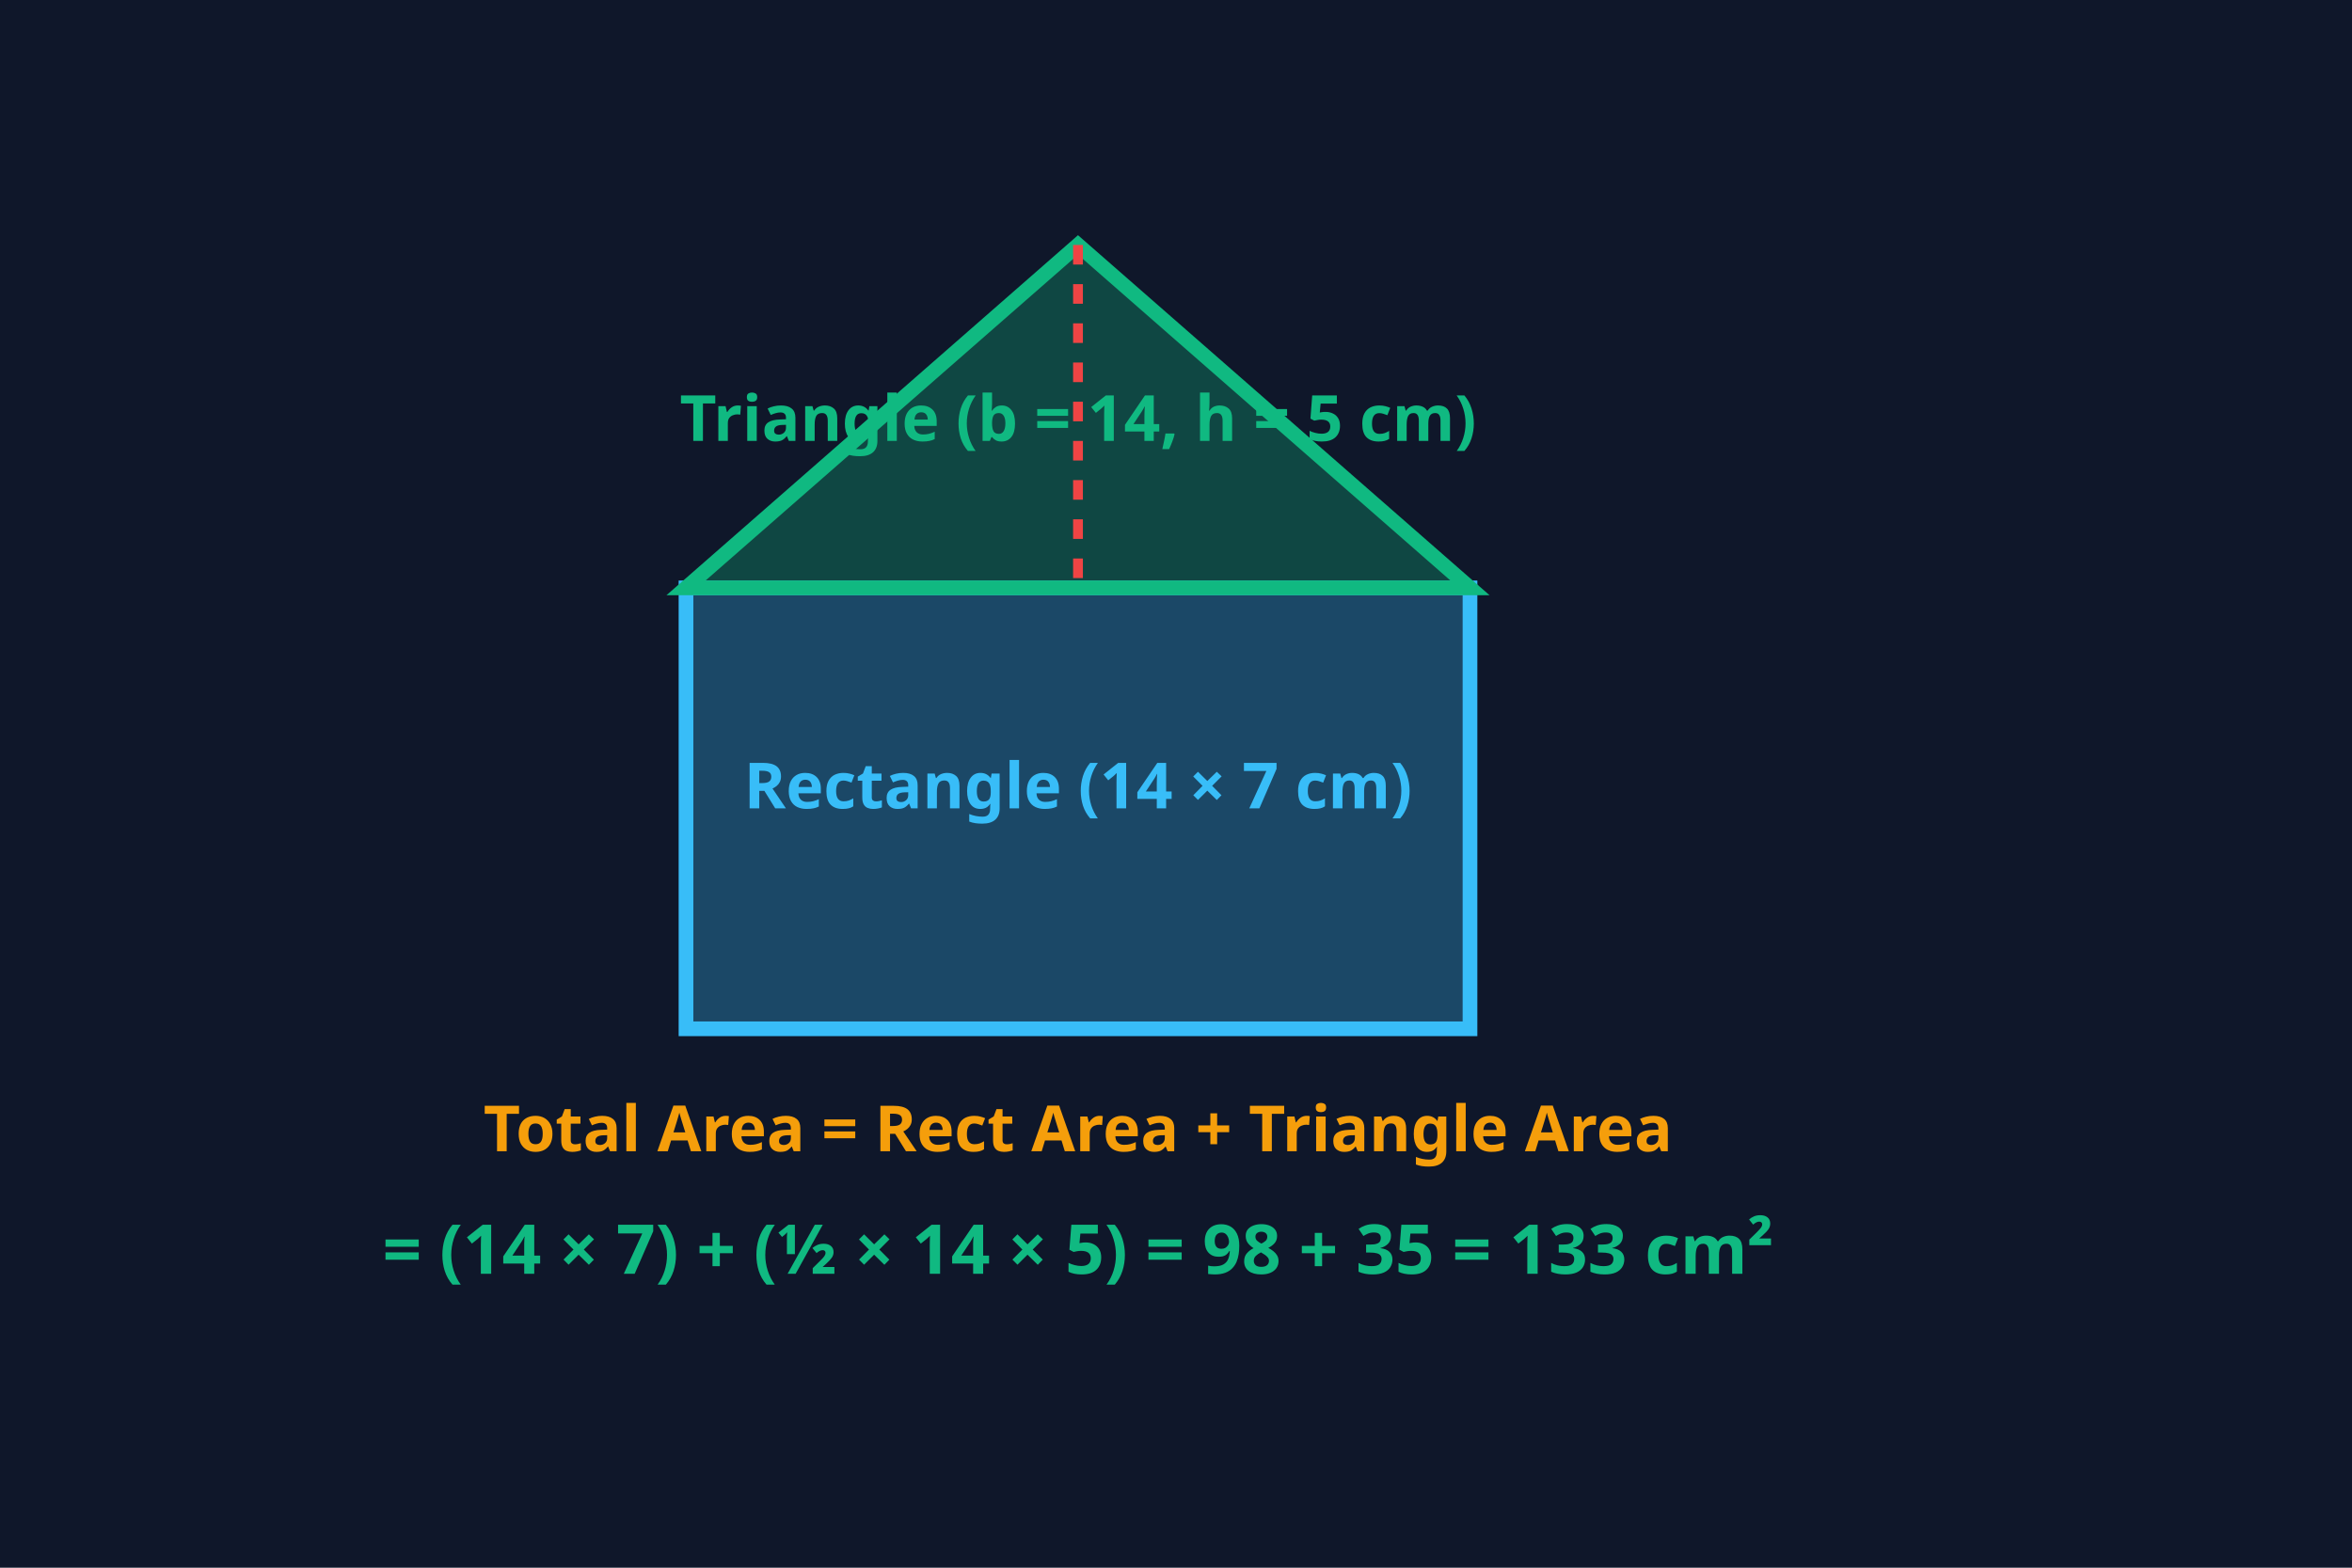
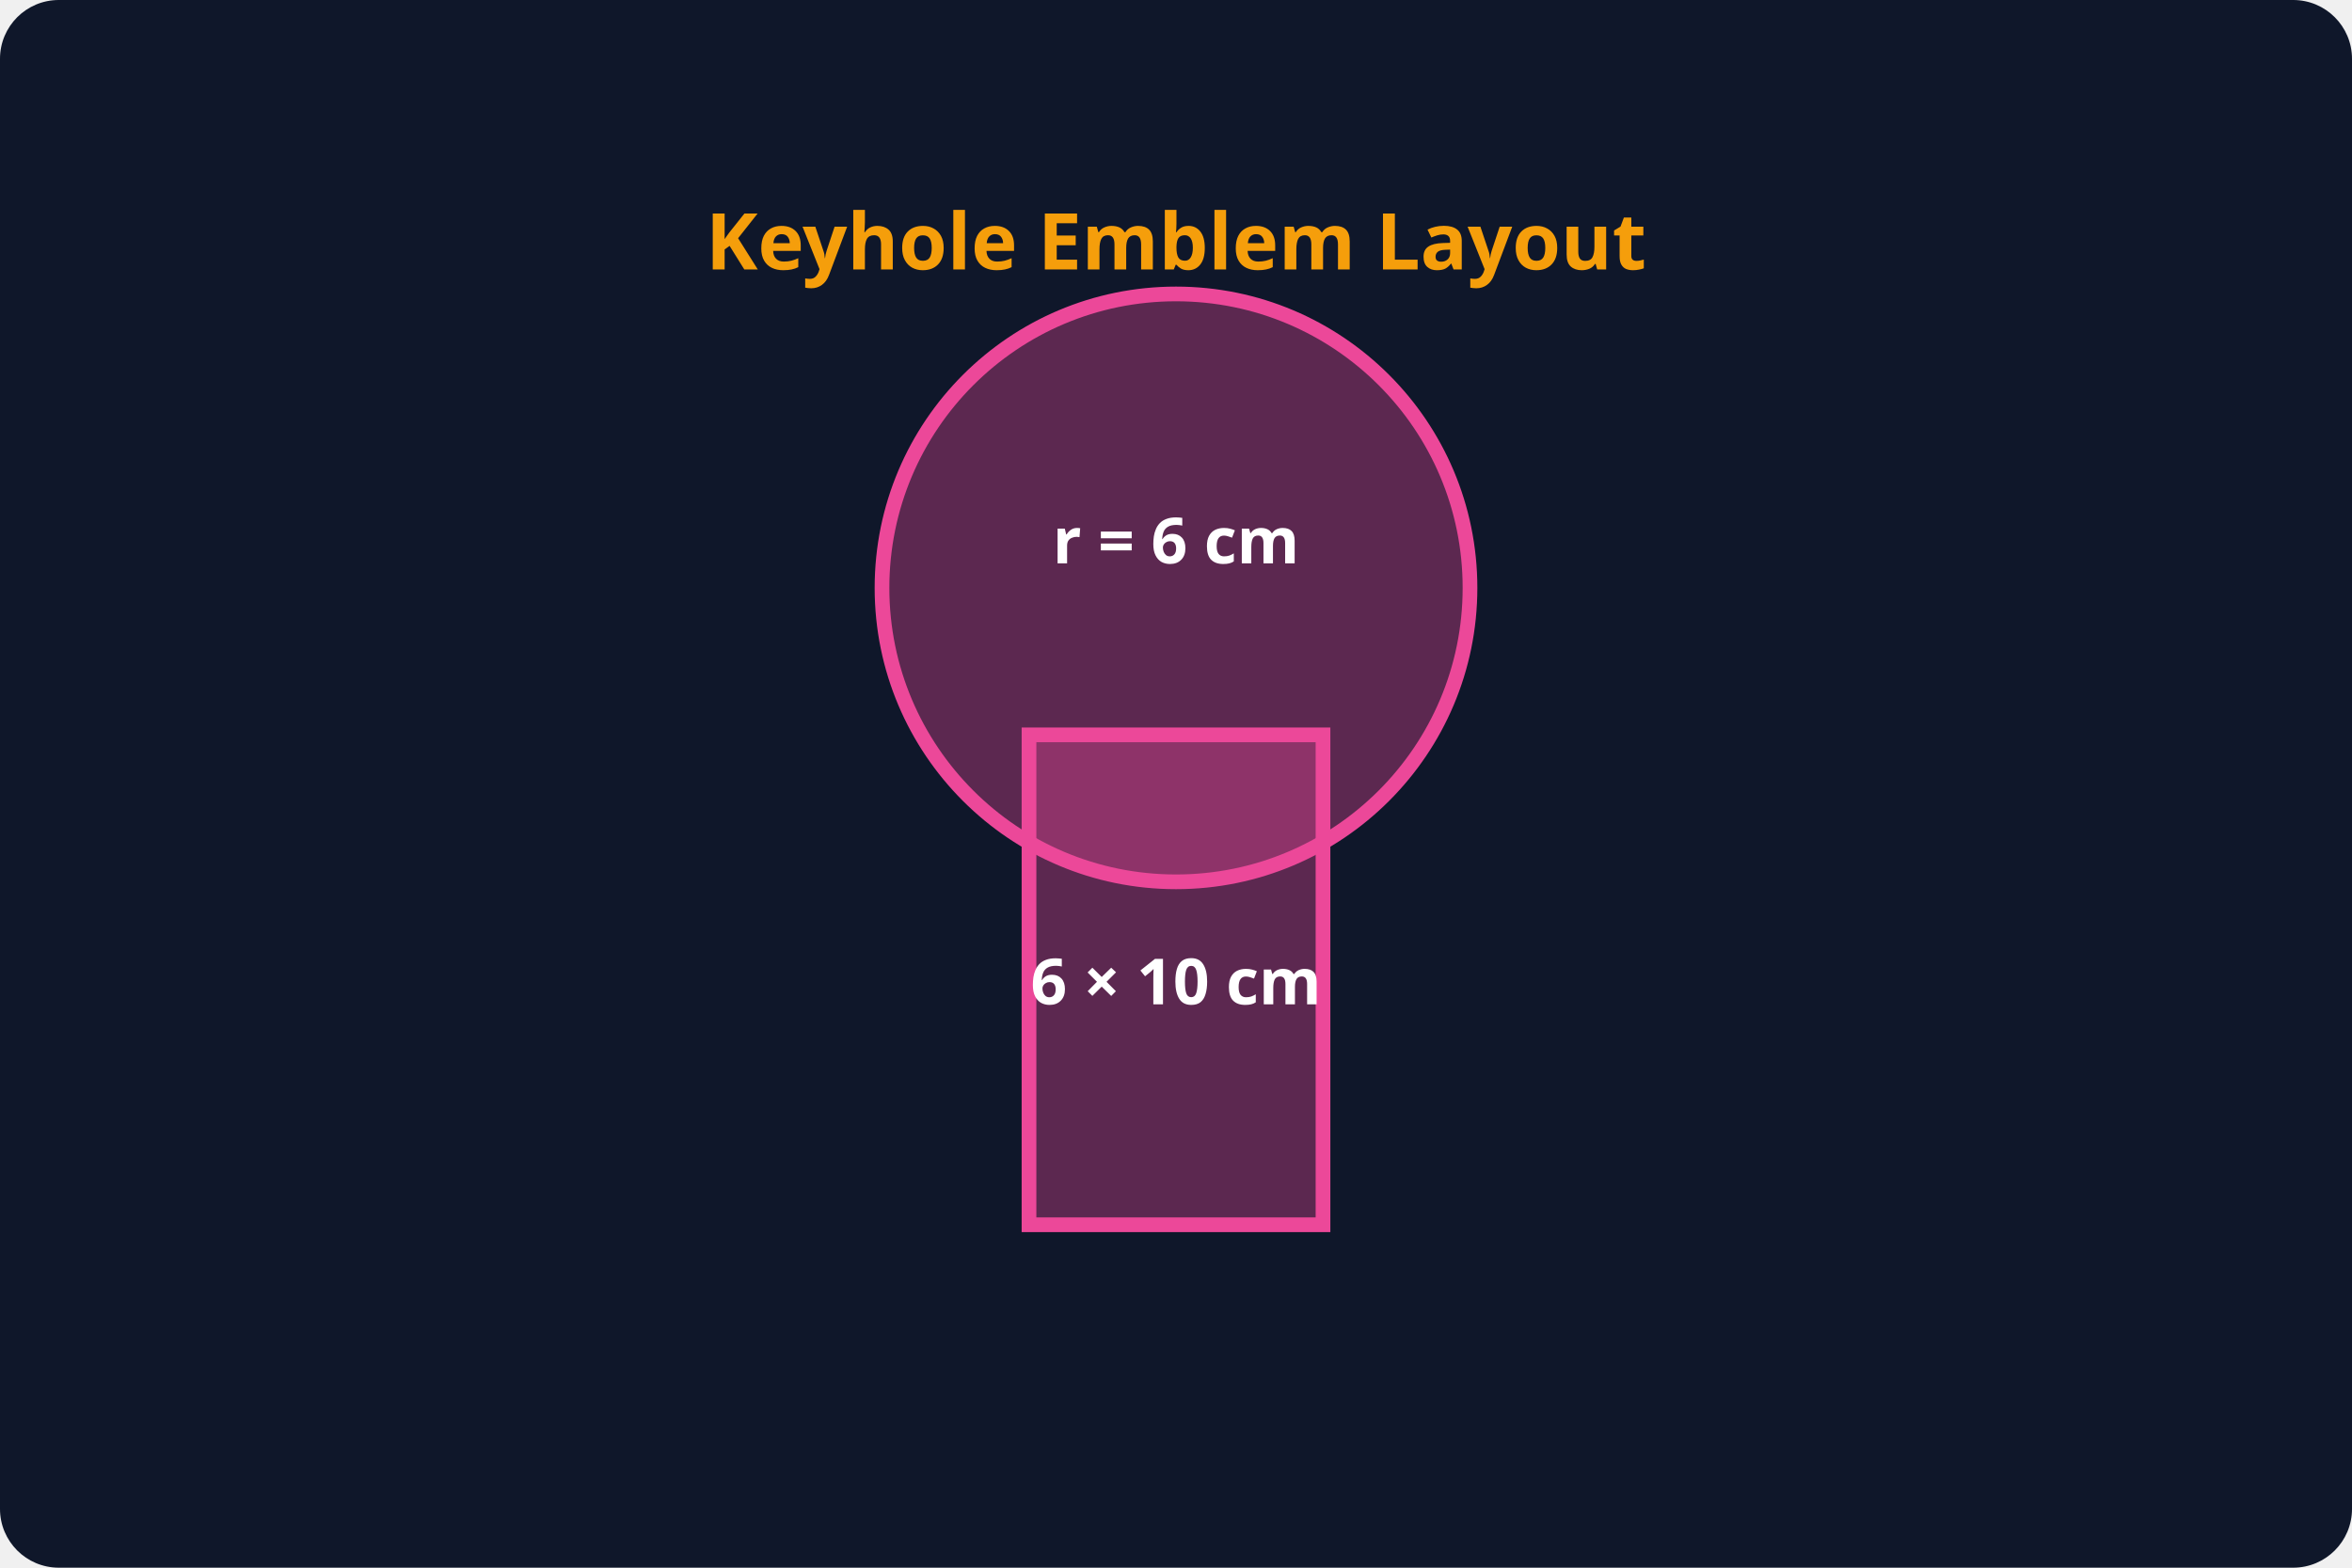
<svg xmlns="http://www.w3.org/2000/svg" width="480" height="320" viewBox="0 0 480 320">
  <defs>
    <marker id="arrow" viewBox="0 0 10 10" refX="5" refY="5" markerWidth="6" markerHeight="6" orient="auto-start-reverse">
      <path d="M 0 0 L 10 5 L 0 10 z" fill="#f59e0b" />
    </marker>
  </defs>
-   <rect width="100%" height="100%" fill="#0f172a" />
-   <g transform="translate(90, 20)">
-     <rect x="50" y="100" width="160" height="90" fill="rgba(56, 189, 248, 0.3)" stroke="#38bdf8" stroke-width="3" />
-     <polygon points="50,100 210,100 130,30" fill="rgba(16, 185, 129, 0.3)" stroke="#10b981" stroke-width="3" />
-     <line x1="130" y1="30" x2="130" y2="100" stroke="#ef4444" stroke-width="2" stroke-dasharray="4,4" />
-     <text x="130" y="145" text-anchor="middle" font-family="sans-serif" font-size="13" fill="#38bdf8" font-weight="bold">Rectangle (14 × 7 cm)</text>
-     <text x="130" y="70" text-anchor="middle" font-family="sans-serif" font-size="13" fill="#10b981" font-weight="bold">Triangle (b = 14, h = 5 cm)</text>
-     <text x="130" y="215" text-anchor="middle" font-family="sans-serif" font-size="13" fill="#f59e0b" font-weight="bold">Total Area = Rect Area + Triangle Area</text>
-     <text x="130" y="240" text-anchor="middle" font-family="sans-serif" font-size="14" fill="#10b981" font-weight="bold">= (14 × 7) + (½ × 14 × 5) = 98 + 35 = 133 cm²</text>
+   <rect width="100%" height="100%" fill="#0f172a" rx="12" />
+   <g transform="translate(110, 30)">
+     <text x="130" y="25" text-anchor="middle" font-family="sans-serif" font-size="16" fill="#f59e0b" font-weight="bold">Keyhole Emblem Layout</text>
+     <circle cx="130" cy="90" r="60" fill="rgba(236, 72, 153, 0.35)" stroke="#ec4899" stroke-width="3" />
+     <rect x="100" y="120" width="60" height="100" fill="rgba(236, 72, 153, 0.35)" stroke="#ec4899" stroke-width="3" />
+     <text x="130" y="85" text-anchor="middle" font-family="sans-serif" font-size="13" fill="#ffffff" font-weight="bold">r = 6 cm</text>
+     <text x="130" y="175" text-anchor="middle" font-family="sans-serif" font-size="13" fill="#ffffff" font-weight="bold">6 × 10 cm</text>
  </g>
</svg>
